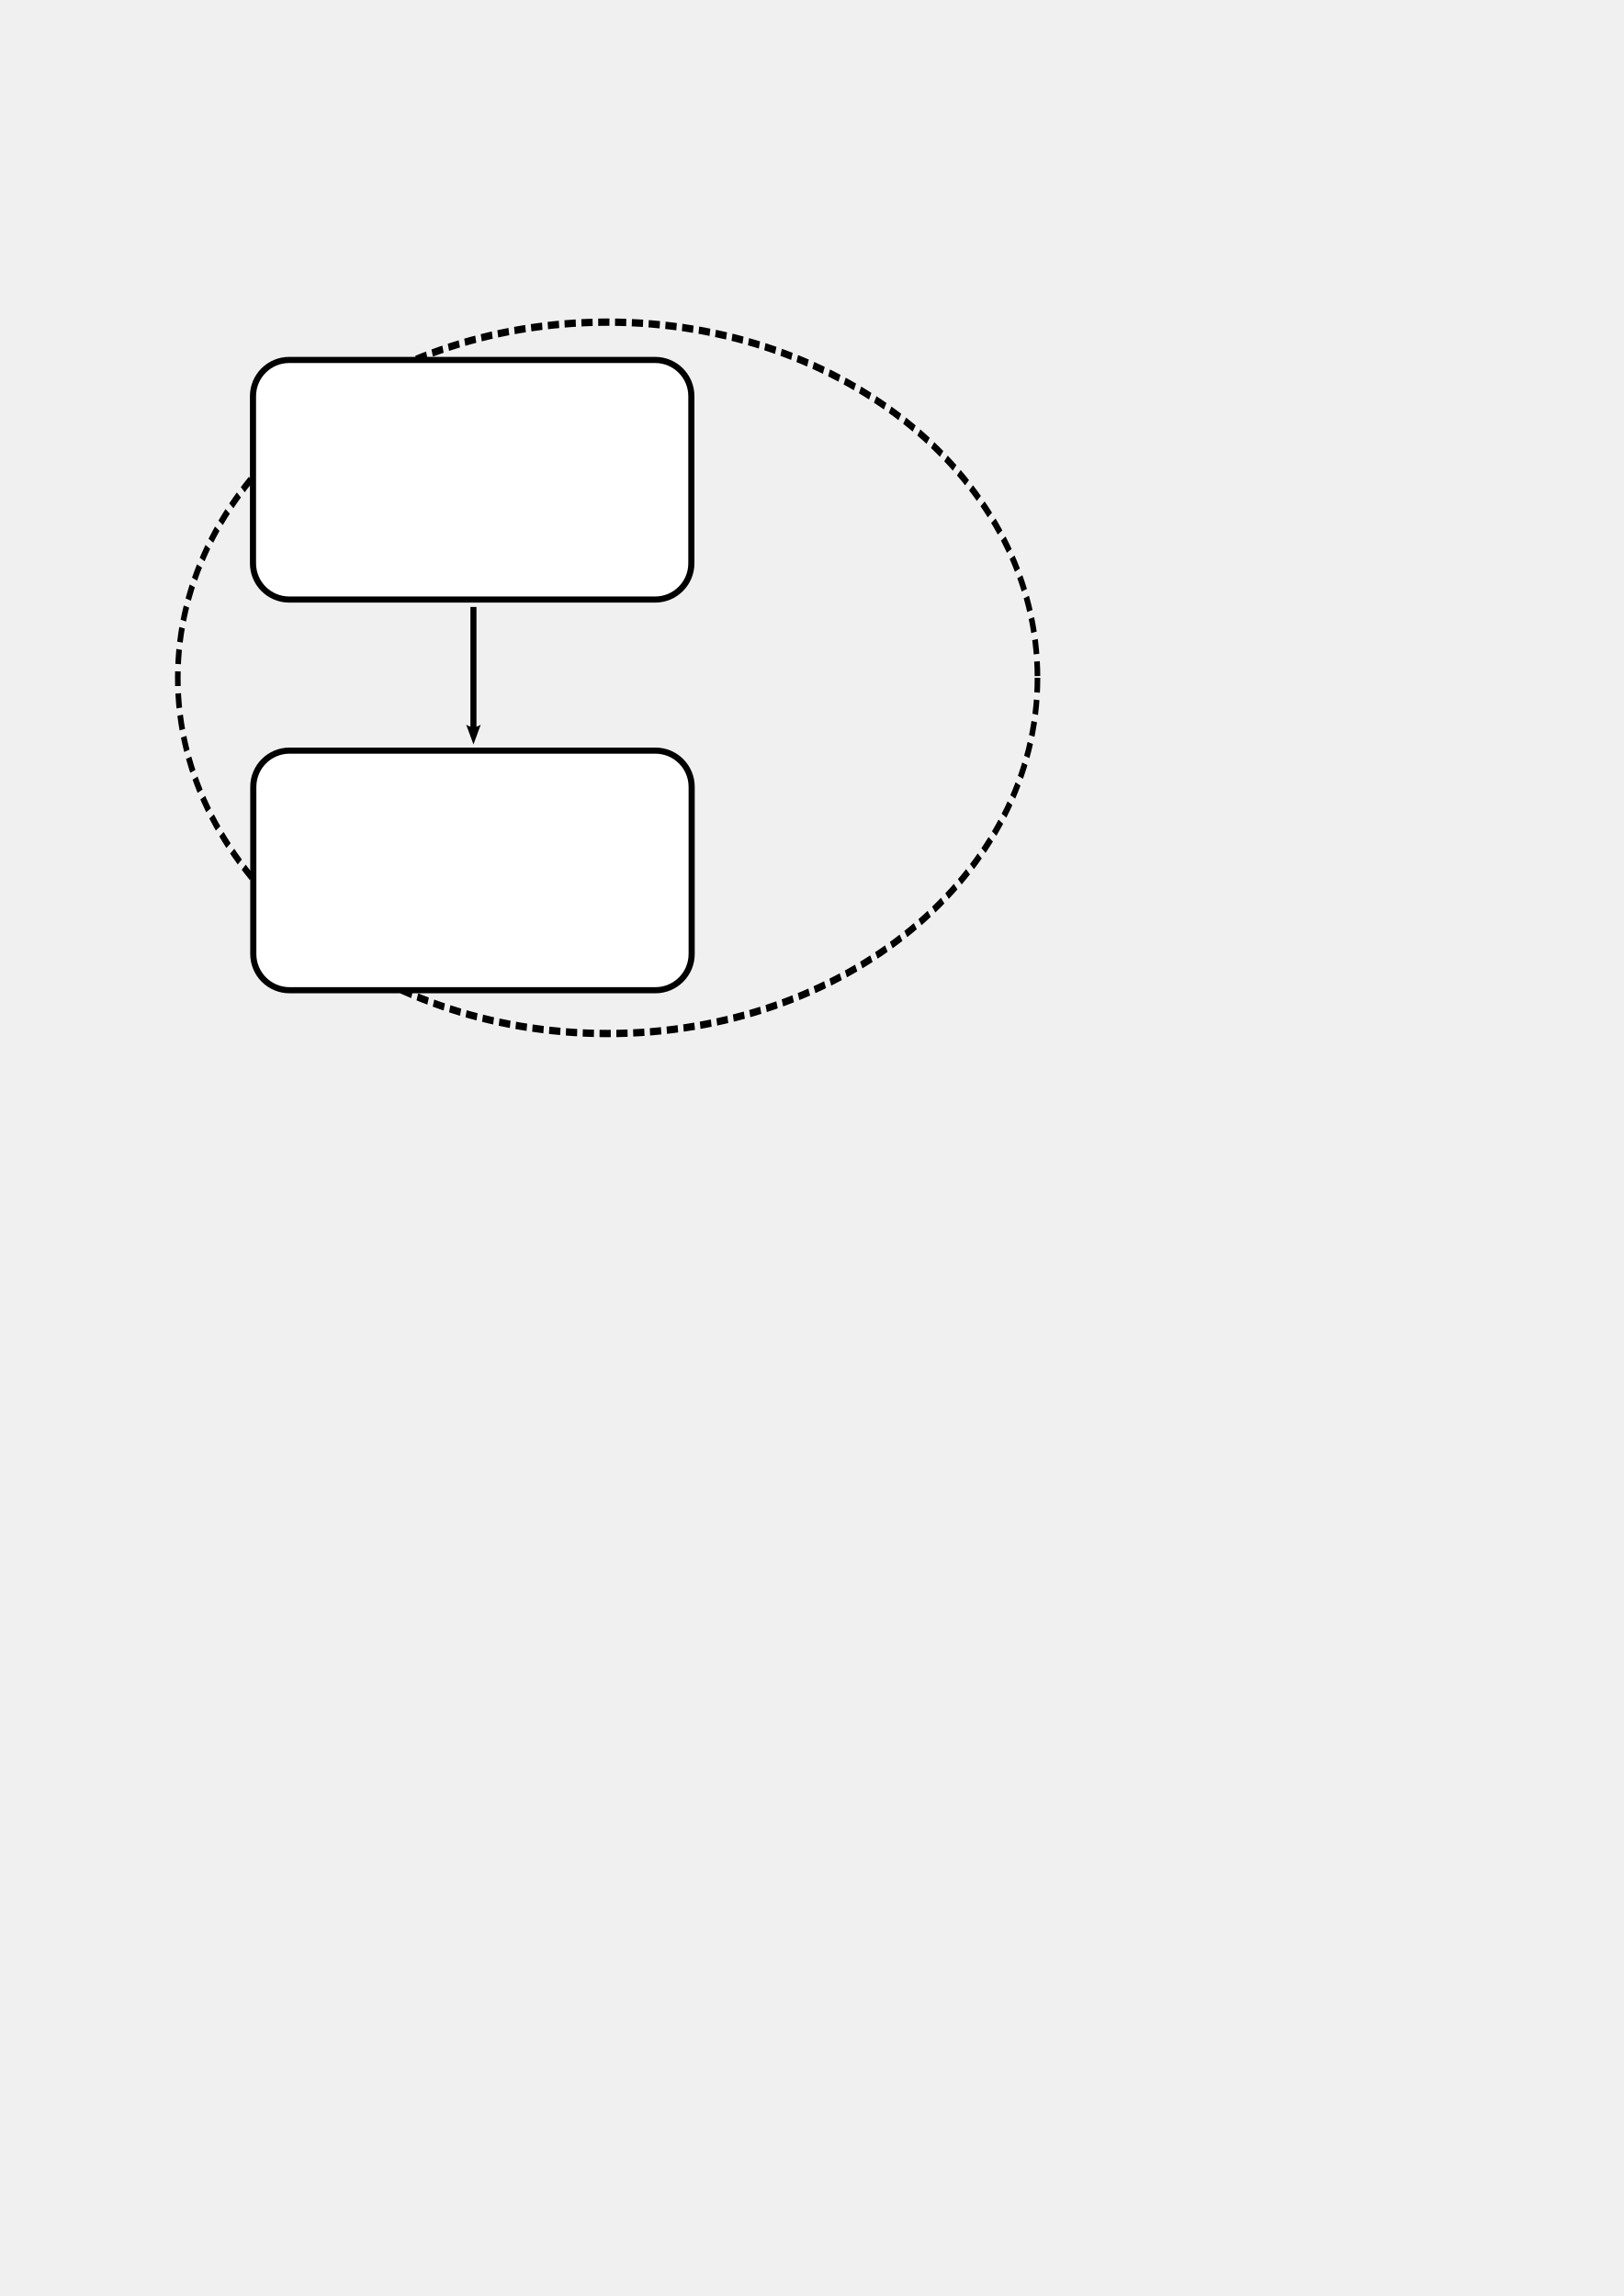
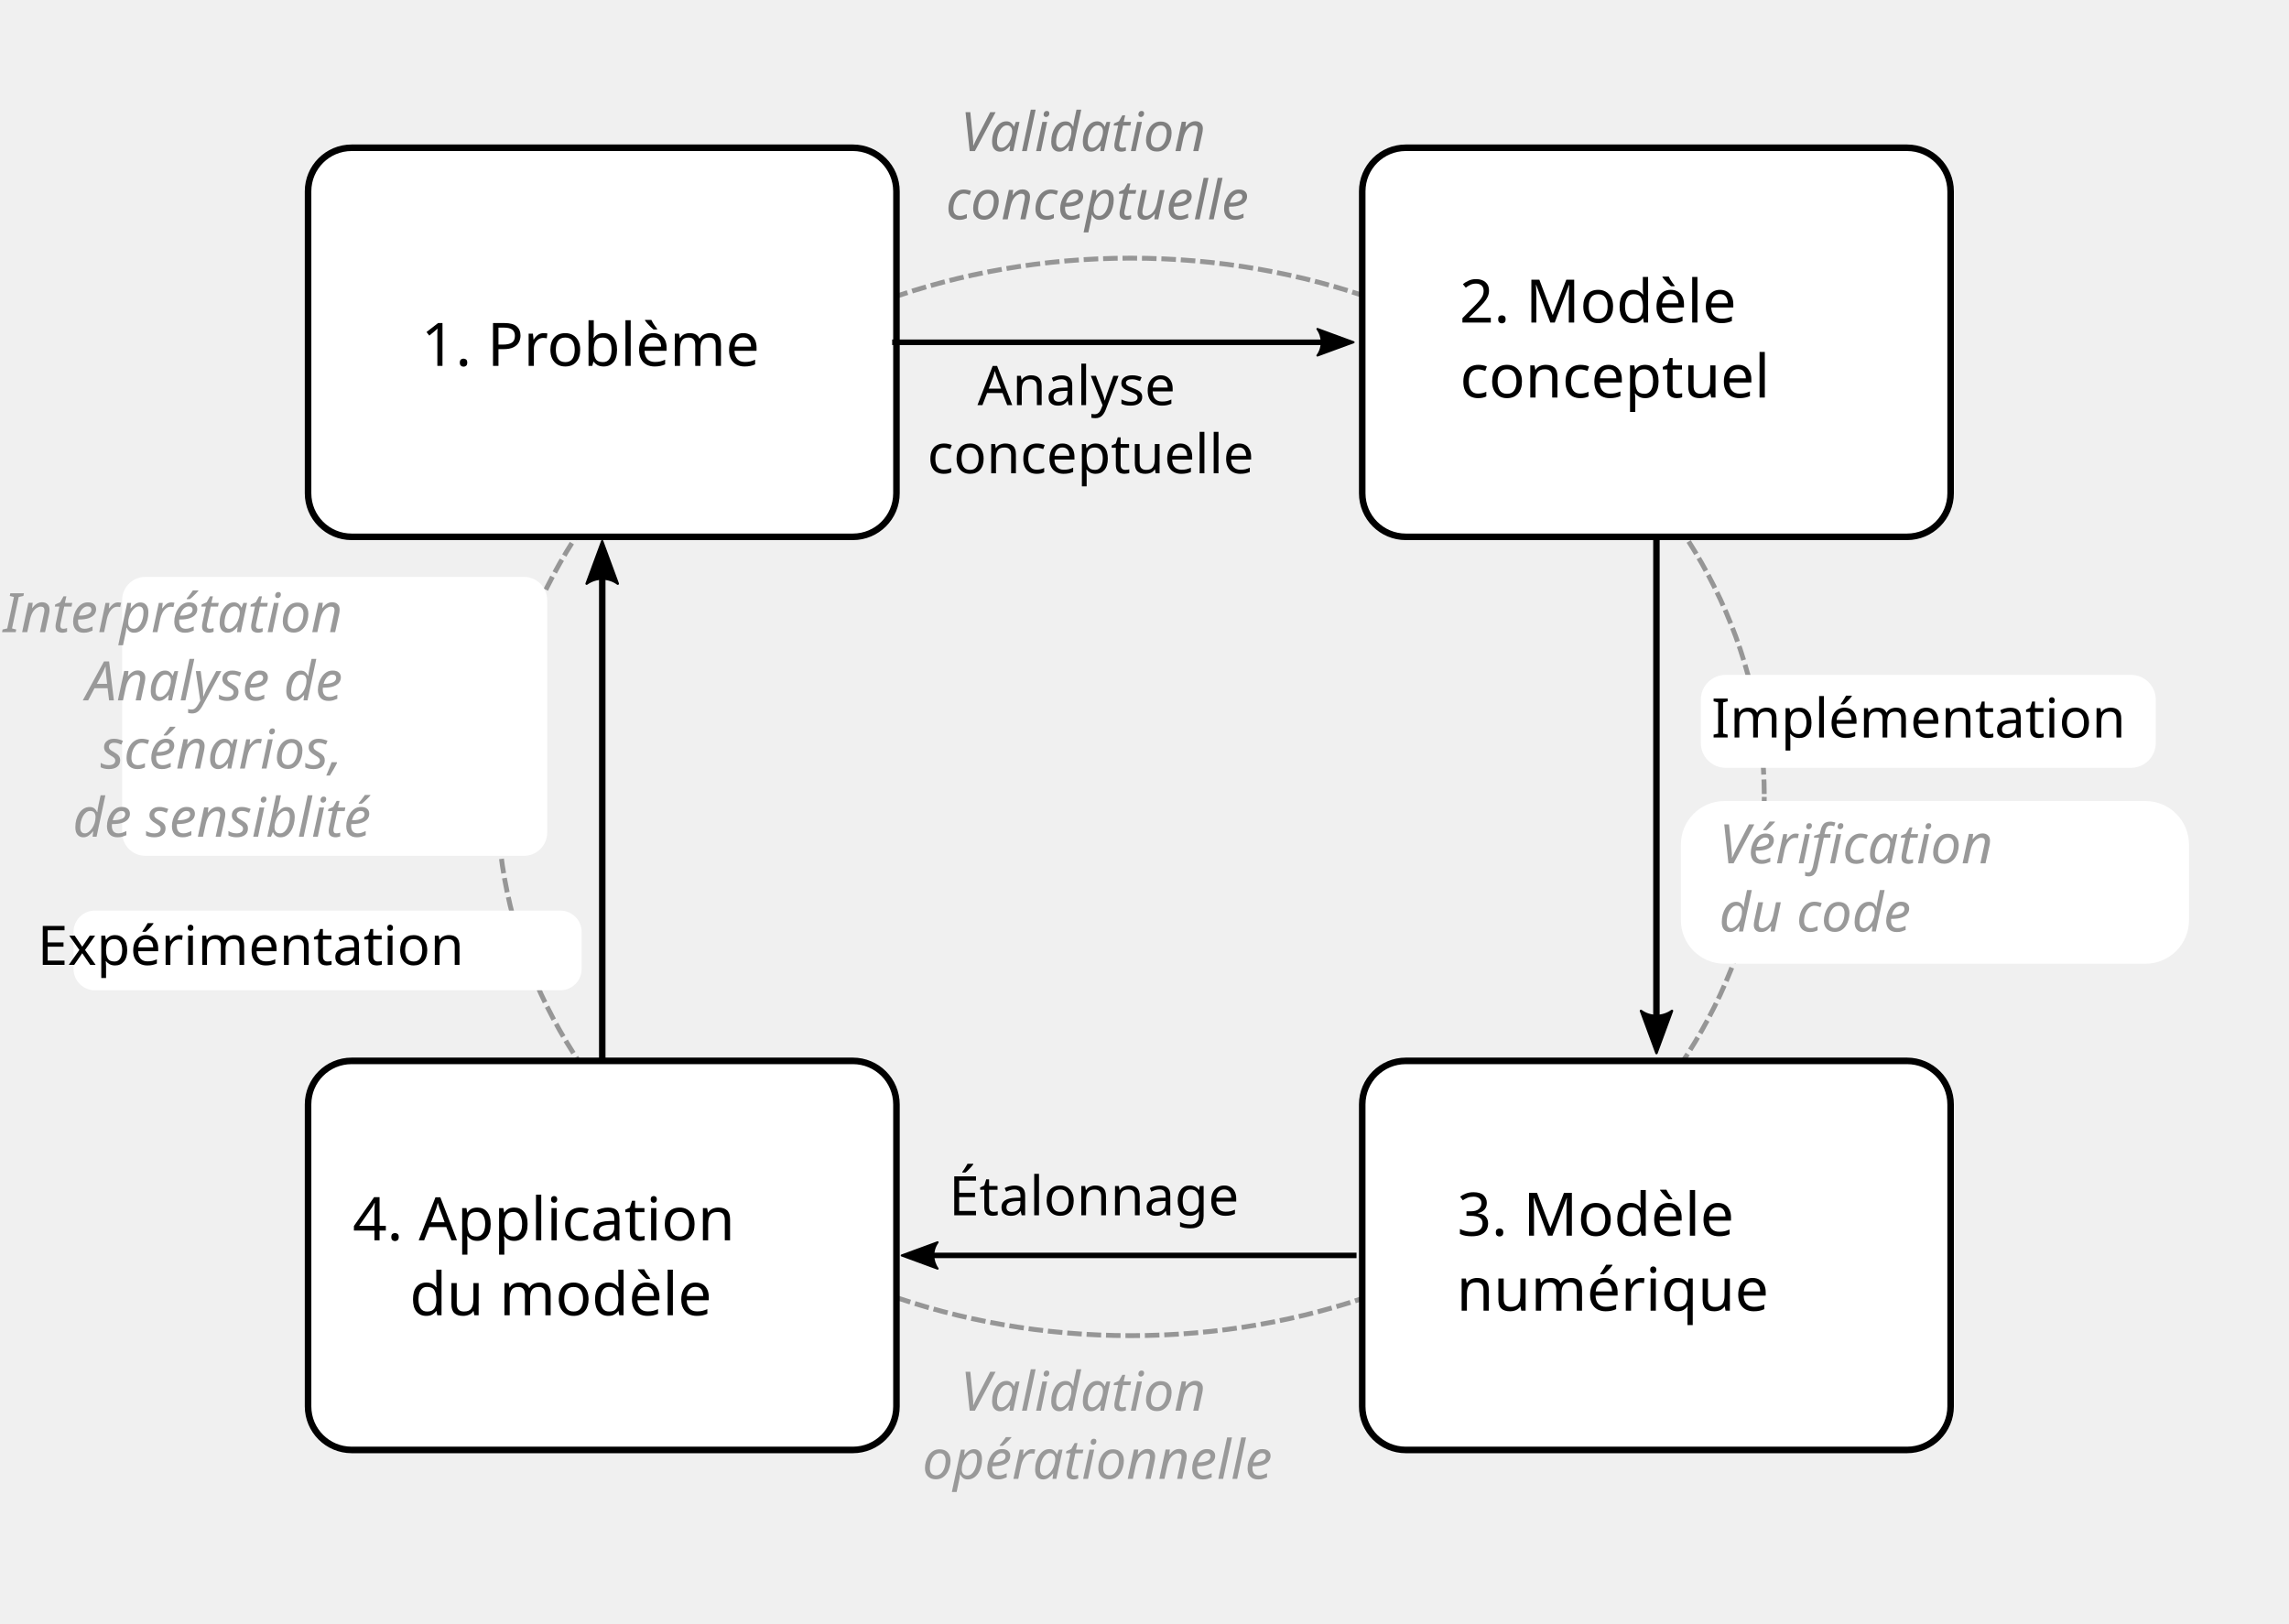
- <svg xmlns="http://www.w3.org/2000/svg" width="210mm" height="297mm" id="svg2" version="1.1">
+ <svg xmlns="http://www.w3.org/2000/svg" xmlns:ns1="http://www.openswatchbook.org/uri/2009/osb" width="148mm" height="105mm" viewBox="0 0 524.409 372.047" id="svg2" version="1.1">
  <defs id="defs4">
-     <marker orient="auto" refY="0.0" refX="0.0" id="Scissors" style="overflow:visible">
-       <path id="schere" d="M 9.09,-3.606 C 8.12,-4.777 6.37,-4.736 5.062,-4.233 L -3.15,-1.155 C -5.538,-2.462 -7.898,-2.087 -7.898,-2.724 C -7.898,-3.221 -7.442,-3.112 -7.51,-4.407 C -7.576,-5.65 -8.874,-6.57 -10.1,-6.488 C -11.328,-6.496 -12.6,-5.555 -12.611,-4.258 C -12.702,-2.952 -11.604,-1.739 -10.304,-1.653 C -8.782,-1.427 -6.086,-2.349 -4.821,-0.082 C -5.763,1.656 -7.435,1.661 -8.947,1.574 C -10.201,1.501 -11.709,1.861 -12.307,3.095 C -12.886,4.277 -12.318,5.959 -10.99,6.321 C -9.65,6.813 -7.81,6.191 -7.491,4.65 C -7.245,3.462 -8.086,2.904 -7.764,2.473 C -7.52,2.148 -5.973,2.336 -3.216,1.098 L 5.676,4.233 C 6.8,4.547 8.173,4.536 9.168,3.431 L -0.052,-0.054 L 9.09,-3.606 z M -9.218,-5.507 C -7.923,-4.784 -8.029,-2.823 -9.374,-2.443 C -10.591,-2.02 -12.145,-3.202 -11.758,-4.521 C -11.53,-5.603 -10.104,-6.001 -9.218,-5.507 z M -9.162,2.511 C -7.811,3.01 -8.04,5.295 -9.414,5.602 C -10.325,5.919 -11.627,5.464 -11.72,4.39 C -11.897,3.085 -10.363,1.906 -9.162,2.511 z " style="fill:#000000;" />
+     <linearGradient id="linearGradient6405" ns1:paint="solid">
+       <stop style="stop-color:#000000;stop-opacity:1;" offset="0" id="stop6407" />
+     </linearGradient>
+     <marker style="overflow:visible;" id="marker4724" refX="0.0" refY="0.0" orient="auto">
+       <path transform="scale(0.6) rotate(180) translate(0,0)" d="M 8.719,4.034 L -2.207,0.016 L 8.719,-4.002 C 6.973,-1.63 6.983,1.616 8.719,4.034 z " style="fill-rule:evenodd;stroke-width:0.625;stroke-linejoin:round;stroke:#000000;stroke-opacity:1;fill:#000000;fill-opacity:1" id="path4726" />
    </marker>
-     <marker orient="auto" refY="0.0" refX="0.0" id="TriangleOutM" style="overflow:visible">
-       <path id="path3928" d="M 5.77,0.0 L -2.88,5.0 L -2.88,-5.0 L 5.77,0.0 z " style="fill-rule:evenodd;stroke:#000000;stroke-width:1.0pt" transform="scale(0.4)" />
+     <marker orient="auto" refY="0.0" refX="0.0" id="marker4672" style="overflow:visible;">
+       <path id="path4674" style="fill-rule:evenodd;stroke-width:0.625;stroke-linejoin:round;stroke:#000000;stroke-opacity:1;fill:#000000;fill-opacity:1" d="M 8.719,4.034 L -2.207,0.016 L 8.719,-4.002 C 6.973,-1.63 6.983,1.616 8.719,4.034 z " transform="scale(0.6) rotate(180) translate(0,0)" />
    </marker>
-     <marker orient="auto" refY="0.0" refX="0.0" id="Arrow2Send" style="overflow:visible;">
-       <path id="path3816" style="fill-rule:evenodd;stroke-width:0.625;stroke-linejoin:round;" d="M 8.719,4.034 L -2.207,0.016 L 8.719,-4.002 C 6.973,-1.63 6.983,1.616 8.719,4.034 z " transform="scale(0.3) rotate(180) translate(-2.3,0)" />
+     <marker style="overflow:visible;" id="marker4626" refX="0.0" refY="0.0" orient="auto">
+       <path transform="scale(0.6) rotate(180) translate(0,0)" d="M 8.719,4.034 L -2.207,0.016 L 8.719,-4.002 C 6.973,-1.63 6.983,1.616 8.719,4.034 z " style="fill-rule:evenodd;stroke-width:0.625;stroke-linejoin:round;stroke:#000000;stroke-opacity:1;fill:#000000;fill-opacity:1" id="path4628" />
    </marker>
    <marker orient="auto" refY="0.0" refX="0.0" id="Arrow2Mend" style="overflow:visible;">
-       <path id="path3810" style="fill-rule:evenodd;stroke-width:0.625;stroke-linejoin:round;" d="M 8.719,4.034 L -2.207,0.016 L 8.719,-4.002 C 6.973,-1.63 6.983,1.616 8.719,4.034 z " transform="scale(0.6) rotate(180) translate(0,0)" />
+       <path id="path4305" style="fill-rule:evenodd;stroke-width:0.625;stroke-linejoin:round;stroke:#000000;stroke-opacity:1;fill:#000000;fill-opacity:1" d="M 8.719,4.034 L -2.207,0.016 L 8.719,-4.002 C 6.973,-1.63 6.983,1.616 8.719,4.034 z " transform="scale(0.6) rotate(180) translate(0,0)" />
    </marker>
-     <marker orient="auto" refY="0.0" refX="0.0" id="Arrow2Lend" style="overflow:visible;">
-       <path id="path3804" style="fill-rule:evenodd;stroke-width:0.625;stroke-linejoin:round;" d="M 8.719,4.034 L -2.207,0.016 L 8.719,-4.002 C 6.973,-1.63 6.983,1.616 8.719,4.034 z " transform="scale(1.1) rotate(180) translate(1,0)" />
+     <marker orient="auto" refY="0.0" refX="0.0" id="Arrow1Lend" style="overflow:visible;">
+       <path id="path4281" d="M 0.0,0.0 L 5.0,-5.0 L -12.5,0.0 L 5.0,5.0 L 0.0,0.0 z " style="fill-rule:evenodd;stroke:#000000;stroke-width:1pt;stroke-opacity:1;fill:#000000;fill-opacity:1" transform="scale(0.8) rotate(180) translate(12.5,0)" />
+     </marker>
+     <marker orient="auto" refY="0.0" refX="0.0" id="Arrow1Mend" style="overflow:visible;">
+       <path id="path4287" d="M 0.0,0.0 L 5.0,-5.0 L -12.5,0.0 L 5.0,5.0 L 0.0,0.0 z " style="fill-rule:evenodd;stroke:#000000;stroke-width:1pt;stroke-opacity:1;fill:#000000;fill-opacity:1" transform="scale(0.4) rotate(180) translate(10,0)" />
    </marker>
  </defs>
-   <g id="layer1">
-     <g id="g5196" transform="matrix(1.100855,0,0,1.15013,-51.30222,-45.69783)">
-       <g id="g5193">
-         <path style="fill:none;stroke:#000000;stroke-width:2;stroke-miterlimit:4;stroke-opacity:1;stroke-dasharray:4, 2;stroke-dashoffset:0" id="path5191" d="m 444.213,421.297 c 0,53.545 -68.661,96.951 -153.359,96.951 -84.698,0 -153.359,-43.407 -153.359,-96.951 0,-53.545 68.661,-96.951 153.359,-96.951 84.698,0 153.359,43.407 153.359,96.951 z" transform="matrix(1.244563,0,0,1.559581,-45.57208,-329.1757)" />
+   <g id="layer1" transform="translate(0,-680.315)">
+     <ellipse style="fill:none;stroke:#969696;stroke-width:1.113;stroke-linecap:butt;stroke-miterlimit:0;stroke-dasharray:3.338, 1.113;stroke-dashoffset:0;stroke-opacity:1" id="path5743" cx="259.064" cy="862.915" rx="145.132" ry="123.449" />
+     <rect style="fill:#ffffff;fill-rule:evenodd;stroke:#000000;stroke-width:1.5;stroke-linecap:butt;stroke-linejoin:miter;stroke-miterlimit:2;stroke-dasharray:none;stroke-opacity:1" id="rect3336" width="134.801" height="89.151" x="70.576" y="-803.323" ry="9.985" transform="scale(1,-1)" />
+     <rect transform="scale(1,-1)" ry="9.985" y="-803.323" x="312.085" height="89.151" width="134.801" id="rect4266" style="fill:#ffffff;fill-rule:evenodd;stroke:#000000;stroke-width:1.5;stroke-linecap:butt;stroke-linejoin:miter;stroke-miterlimit:2;stroke-dasharray:none;stroke-opacity:1" />
+     <rect style="fill:#ffffff;fill-rule:evenodd;stroke:#000000;stroke-width:1.5;stroke-linecap:butt;stroke-linejoin:miter;stroke-miterlimit:2;stroke-dasharray:none;stroke-opacity:1" id="rect4268" width="134.801" height="89.151" x="312.085" y="-1012.553" ry="9.985" transform="scale(1,-1)" />
+     <rect transform="scale(1,-1)" ry="9.985" y="-1012.553" x="70.576" height="89.151" width="134.801" id="rect4270" style="fill:#ffffff;fill-rule:evenodd;stroke:#000000;stroke-width:1.5;stroke-linecap:butt;stroke-linejoin:miter;stroke-miterlimit:2;stroke-dasharray:none;stroke-opacity:1" />
+     <path style="fill:none;fill-rule:evenodd;stroke:#000000;stroke-width:1.263;stroke-linecap:butt;stroke-linejoin:miter;stroke-miterlimit:0;stroke-dasharray:none;stroke-opacity:1;marker-end:url(#Arrow2Mend)" d="m 204.398,758.748 104.031,0" id="path4272" />
+     <path style="fill:none;fill-rule:evenodd;stroke:#000000;stroke-width:1.476;stroke-linecap:butt;stroke-linejoin:miter;stroke-miterlimit:4;stroke-dasharray:none;stroke-opacity:1;marker-end:url(#marker4724)" d="m 379.485,803.324 0,116.345" id="path4614" />
+     <path style="fill:none;fill-rule:evenodd;stroke:#000000;stroke-width:1.254;stroke-linecap:butt;stroke-linejoin:miter;stroke-miterlimit:4;stroke-dasharray:none;stroke-opacity:1;marker-end:url(#marker4672)" d="m 310.781,967.977 -102.535,0" id="path4616" />
+     <path style="fill:none;fill-rule:evenodd;stroke:#000000;stroke-width:1.481;stroke-linecap:butt;stroke-linejoin:miter;stroke-miterlimit:4;stroke-dasharray:none;stroke-opacity:1;marker-end:url(#marker4626)" d="m 137.977,923.402 0,-117.092" id="path4618" />
+     <text xml:space="preserve" style="font-style:normal;font-weight:normal;font-size:15px;line-height:125%;font-family:sans-serif;letter-spacing:0px;word-spacing:0px;fill:#000000;fill-opacity:1;stroke:none;stroke-width:1px;stroke-linecap:butt;stroke-linejoin:miter;stroke-opacity:1" x="96.498" y="764.15" id="text5745">
+       <tspan id="tspan5747" x="96.498" y="764.15" style="font-size:13.75px">1. Problème</tspan>
+     </text>
+     <text id="text5776" y="754.223" x="379.747" style="font-style:normal;font-weight:normal;font-size:15px;line-height:125%;font-family:sans-serif;letter-spacing:0px;word-spacing:0px;fill:#000000;fill-opacity:1;stroke:none;stroke-width:1px;stroke-linecap:butt;stroke-linejoin:miter;stroke-opacity:1" xml:space="preserve">
+       <tspan y="754.223" x="379.747" id="tspan5778" style="font-size:13.75px;text-align:center;text-anchor:middle">2. Modèle</tspan>
+       <tspan y="771.411" x="379.747" id="tspan5788" style="font-size:13.75px;text-align:center;text-anchor:middle">conceptuel</tspan>
+     </text>
+     <text xml:space="preserve" style="font-style:normal;font-weight:normal;font-size:15px;line-height:125%;font-family:sans-serif;text-align:center;letter-spacing:0px;word-spacing:0px;text-anchor:middle;fill:#000000;fill-opacity:1;stroke:none;stroke-width:1px;stroke-linecap:butt;stroke-linejoin:miter;stroke-opacity:1" x="379.213" y="963.452" id="text5780">
+       <tspan id="tspan5782" x="379.213" y="963.452" style="font-size:13.75px;text-align:center;text-anchor:middle">3. Modèle</tspan>
+       <tspan x="379.213" y="980.64" style="font-size:13.75px;text-align:center;text-anchor:middle" id="tspan5790">numérique</tspan>
+     </text>
+     <text id="text5784" y="964.51" x="138.232" style="font-style:normal;font-weight:normal;font-size:15px;line-height:125%;font-family:sans-serif;letter-spacing:0px;word-spacing:0px;fill:#000000;fill-opacity:1;stroke:none;stroke-width:1px;stroke-linecap:butt;stroke-linejoin:miter;stroke-opacity:1" xml:space="preserve">
+       <tspan y="964.51" x="138.232" id="tspan5786" style="font-size:13.75px;text-align:center;text-anchor:middle">4. Application</tspan>
+       <tspan y="981.697" x="138.232" style="font-size:13.75px;text-align:center;text-anchor:middle" id="tspan5792">du modèle</tspan>
+     </text>
+     <text xml:space="preserve" style="font-style:normal;font-weight:normal;font-size:12.5px;line-height:125%;font-family:sans-serif;text-align:center;letter-spacing:0px;word-spacing:0px;text-anchor:middle;fill:#000000;fill-opacity:1;stroke:none;stroke-width:1px;stroke-linecap:butt;stroke-linejoin:miter;stroke-opacity:1" x="257.992" y="773.137" id="text6367">
+       <tspan id="tspan6369" x="257.992" y="773.137">Analyse</tspan>
+       <tspan x="257.992" y="788.762" id="tspan6371">conceptuelle</tspan>
+     </text>
+     <rect style="fill:#ffffff;fill-opacity:1;stroke:none;stroke-width:1.5;stroke-linecap:butt;stroke-miterlimit:0;stroke-dasharray:4.5, 1.5;stroke-dashoffset:0;stroke-opacity:1" id="rect6411" width="116.407" height="37.281" x="385.091" y="863.86" ry="9.985" />
+     <text id="text6395" y="878.137" x="393.871" style="font-style:normal;font-weight:normal;font-size:12.5px;line-height:125%;font-family:sans-serif;text-align:end;letter-spacing:0px;word-spacing:0px;text-anchor:end;fill:#000000;fill-opacity:1;stroke:none;stroke-width:1px;stroke-linecap:butt;stroke-linejoin:miter;stroke-opacity:1" xml:space="preserve">
+       <tspan y="878.137" x="393.871" id="tspan6403" style="font-style:italic;font-variant:normal;font-weight:normal;font-stretch:normal;font-family:sans-serif;-inkscape-font-specification:'sans-serif Italic';text-align:start;text-anchor:start;fill:#999999;fill-opacity:1;stroke:none;stroke-opacity:1">Vérification</tspan>
+       <tspan id="tspan6468" y="893.762" x="393.871" style="font-style:italic;font-variant:normal;font-weight:normal;font-stretch:normal;font-family:sans-serif;-inkscape-font-specification:'sans-serif Italic';text-align:start;text-anchor:start;fill:#999999;fill-opacity:1;stroke:none;stroke-opacity:1">du code</tspan>
+     </text>
+     <g id="g6419" transform="translate(-357.5914,-14.45582)">
+       <g id="g6435" transform="translate(0.2824984,-11.41249)">
+         <g id="g6486" transform="translate(8.564997,0)">
+           <rect style="fill:#ffffff;fill-opacity:1;stroke:none;stroke-width:1.5;stroke-linecap:butt;stroke-miterlimit:0;stroke-dasharray:4.5, 1.5;stroke-dashoffset:0;stroke-opacity:1" id="rect6421" width="97.387" height="63.91" x="376.721" y="838.372" ry="5.326" />
+           <text id="text6423" y="851.039" x="469.464" style="font-style:normal;font-weight:normal;font-size:12.5px;line-height:125%;font-family:sans-serif;text-align:end;letter-spacing:0px;word-spacing:0px;text-anchor:end;fill:#000000;fill-opacity:1;stroke:none;stroke-width:1px;stroke-linecap:butt;stroke-linejoin:miter;stroke-opacity:1" xml:space="preserve">
+             <tspan y="851.039" x="469.464" id="tspan6427" style="font-style:italic;font-variant:normal;font-weight:normal;font-stretch:normal;font-family:sans-serif;-inkscape-font-specification:'sans-serif Italic';text-align:end;text-anchor:end;fill:#999999;fill-opacity:1;stroke:none;stroke-opacity:1">Interprétation</tspan>
+             <tspan y="866.664" x="469.464" style="font-style:italic;font-variant:normal;font-weight:normal;font-stretch:normal;font-family:sans-serif;-inkscape-font-specification:'sans-serif Italic';text-align:end;text-anchor:end;fill:#999999;fill-opacity:1;stroke:none;stroke-opacity:1" id="tspan6431">Analyse de</tspan>
+             <tspan y="882.289" x="469.464" style="font-style:italic;font-variant:normal;font-weight:normal;font-stretch:normal;font-family:sans-serif;-inkscape-font-specification:'sans-serif Italic';text-align:end;text-anchor:end;fill:#999999;fill-opacity:1;stroke:none;stroke-opacity:1" id="tspan6433">scénarios,</tspan>
+             <tspan id="tspan6470" y="897.914" x="469.464" style="font-style:italic;font-variant:normal;font-weight:normal;font-stretch:normal;font-family:sans-serif;-inkscape-font-specification:'sans-serif Italic';text-align:end;text-anchor:end;fill:#999999;fill-opacity:1;stroke:none;stroke-opacity:1">de sensiblité</tspan>
+           </text>
+         </g>
      </g>
    </g>
-     <rect style="fill:#ffffff;stroke:#000000;stroke-width:3;stroke-linecap:butt;stroke-linejoin:miter;stroke-miterlimit:4;stroke-opacity:1;stroke-dasharray:none" id="rect2985" width="214.286" height="117.143" x="123.666" y="175.977" ry="17.708" />
-     <path style="fill:none;stroke:#000000;stroke-width:2.956;stroke-linecap:butt;stroke-linejoin:miter;stroke-miterlimit:4;stroke-opacity:1;stroke-dasharray:none;marker-end:url(#Arrow2Send)" d="m 231.428,296.743 0,63.224" id="path3777" />
-     <rect style="fill:#ffffff;stroke:#000000;stroke-width:3;stroke-linecap:butt;stroke-linejoin:miter;stroke-miterlimit:4;stroke-opacity:1;stroke-dasharray:none" id="rect2985-0" width="214.286" height="117.143" x="123.814" y="366.981" ry="17.708" />
+     <text id="text6442" y="958.78" x="258.753" style="font-style:normal;font-weight:normal;font-size:12.5px;line-height:125%;font-family:sans-serif;text-align:center;letter-spacing:0px;word-spacing:0px;text-anchor:middle;fill:#000000;fill-opacity:1;stroke:none;stroke-width:1px;stroke-linecap:butt;stroke-linejoin:miter;stroke-opacity:1" xml:space="preserve">
+       <tspan y="958.78" x="258.753" id="tspan6450">Étalonnage</tspan>
+     </text>
+     <g id="g6552" transform="translate(6.086663,12.17333)">
+       <rect style="fill:#ffffff;fill-opacity:1;stroke:none;stroke-width:1.5;stroke-linecap:butt;stroke-miterlimit:0;stroke-dasharray:4.5, 1.5;stroke-dashoffset:0;stroke-opacity:1" id="rect6548" width="116.407" height="18.26" x="10.761" y="876.794" ry="4.891" />
+       <text id="text6452" y="889.239" x="122.941" style="font-style:normal;font-weight:normal;font-size:12.5px;line-height:125%;font-family:sans-serif;text-align:start;letter-spacing:0px;word-spacing:0px;text-anchor:start;fill:#000000;fill-opacity:1;stroke:none;stroke-width:1px;stroke-linecap:butt;stroke-linejoin:miter;stroke-opacity:1" xml:space="preserve">
+         <tspan style="text-align:end;text-anchor:end" id="tspan6464" y="889.239" x="122.941">Expérimentation</tspan>
+       </text>
+     </g>
+     <text xml:space="preserve" style="font-style:normal;font-weight:normal;font-size:12.5px;line-height:125%;font-family:sans-serif;text-align:center;letter-spacing:0px;word-spacing:0px;text-anchor:middle;fill:#000000;fill-opacity:1;stroke:none;stroke-width:1px;stroke-linecap:butt;stroke-linejoin:miter;stroke-opacity:1" x="259.514" y="1003.56" id="text6496">
+       <tspan id="tspan6498" x="259.514" y="1003.56" style="font-style:italic;font-variant:normal;font-weight:normal;font-stretch:normal;font-family:sans-serif;-inkscape-font-specification:'sans-serif Italic';fill:#999999">Validation</tspan>
+       <tspan x="259.514" y="1019.185" id="tspan6500" style="font-style:italic;font-variant:normal;font-weight:normal;font-stretch:normal;font-family:sans-serif;-inkscape-font-specification:'sans-serif Italic';fill:#999999">opérationnelle</tspan>
+     </text>
+     <text id="text6524" y="714.944" x="259.514" style="font-style:normal;font-weight:normal;font-size:12.5px;line-height:125%;font-family:sans-serif;text-align:center;letter-spacing:0px;word-spacing:0px;text-anchor:middle;fill:#000000;fill-opacity:1;stroke:none;stroke-width:1px;stroke-linecap:butt;stroke-linejoin:miter;stroke-opacity:1" xml:space="preserve">
+       <tspan y="714.944" x="259.514" id="tspan6526" style="font-style:italic;font-variant:normal;font-weight:normal;font-stretch:normal;font-family:sans-serif;-inkscape-font-specification:'sans-serif Italic';fill:#808080">Validation</tspan>
+       <tspan id="tspan6528" y="730.569" x="259.514" style="font-style:italic;font-variant:normal;font-weight:normal;font-stretch:normal;font-family:sans-serif;-inkscape-font-specification:'sans-serif Italic';fill:#808080">conceptuelle</tspan>
+     </text>
+     <g id="g6557" transform="translate(13.69499,5.32583)">
+       <rect style="fill:#ffffff;fill-opacity:1;stroke:none;stroke-width:1.5;stroke-linecap:butt;stroke-miterlimit:0;stroke-dasharray:4.5, 1.5;stroke-dashoffset:0;stroke-opacity:1" id="rect6546" width="104.234" height="21.303" x="375.961" y="829.623" ry="5.706" />
+       <text xml:space="preserve" style="font-style:normal;font-weight:normal;font-size:12.5px;line-height:125%;font-family:sans-serif;text-align:start;letter-spacing:0px;word-spacing:0px;text-anchor:start;fill:#000000;fill-opacity:1;stroke:none;stroke-width:1px;stroke-linecap:butt;stroke-linejoin:miter;stroke-opacity:1" x="378.392" y="843.973" id="text6530">
+         <tspan id="tspan6538" x="378.392" y="843.973">Implémentation</tspan>
+       </text>
+     </g>
  </g>
</svg>
